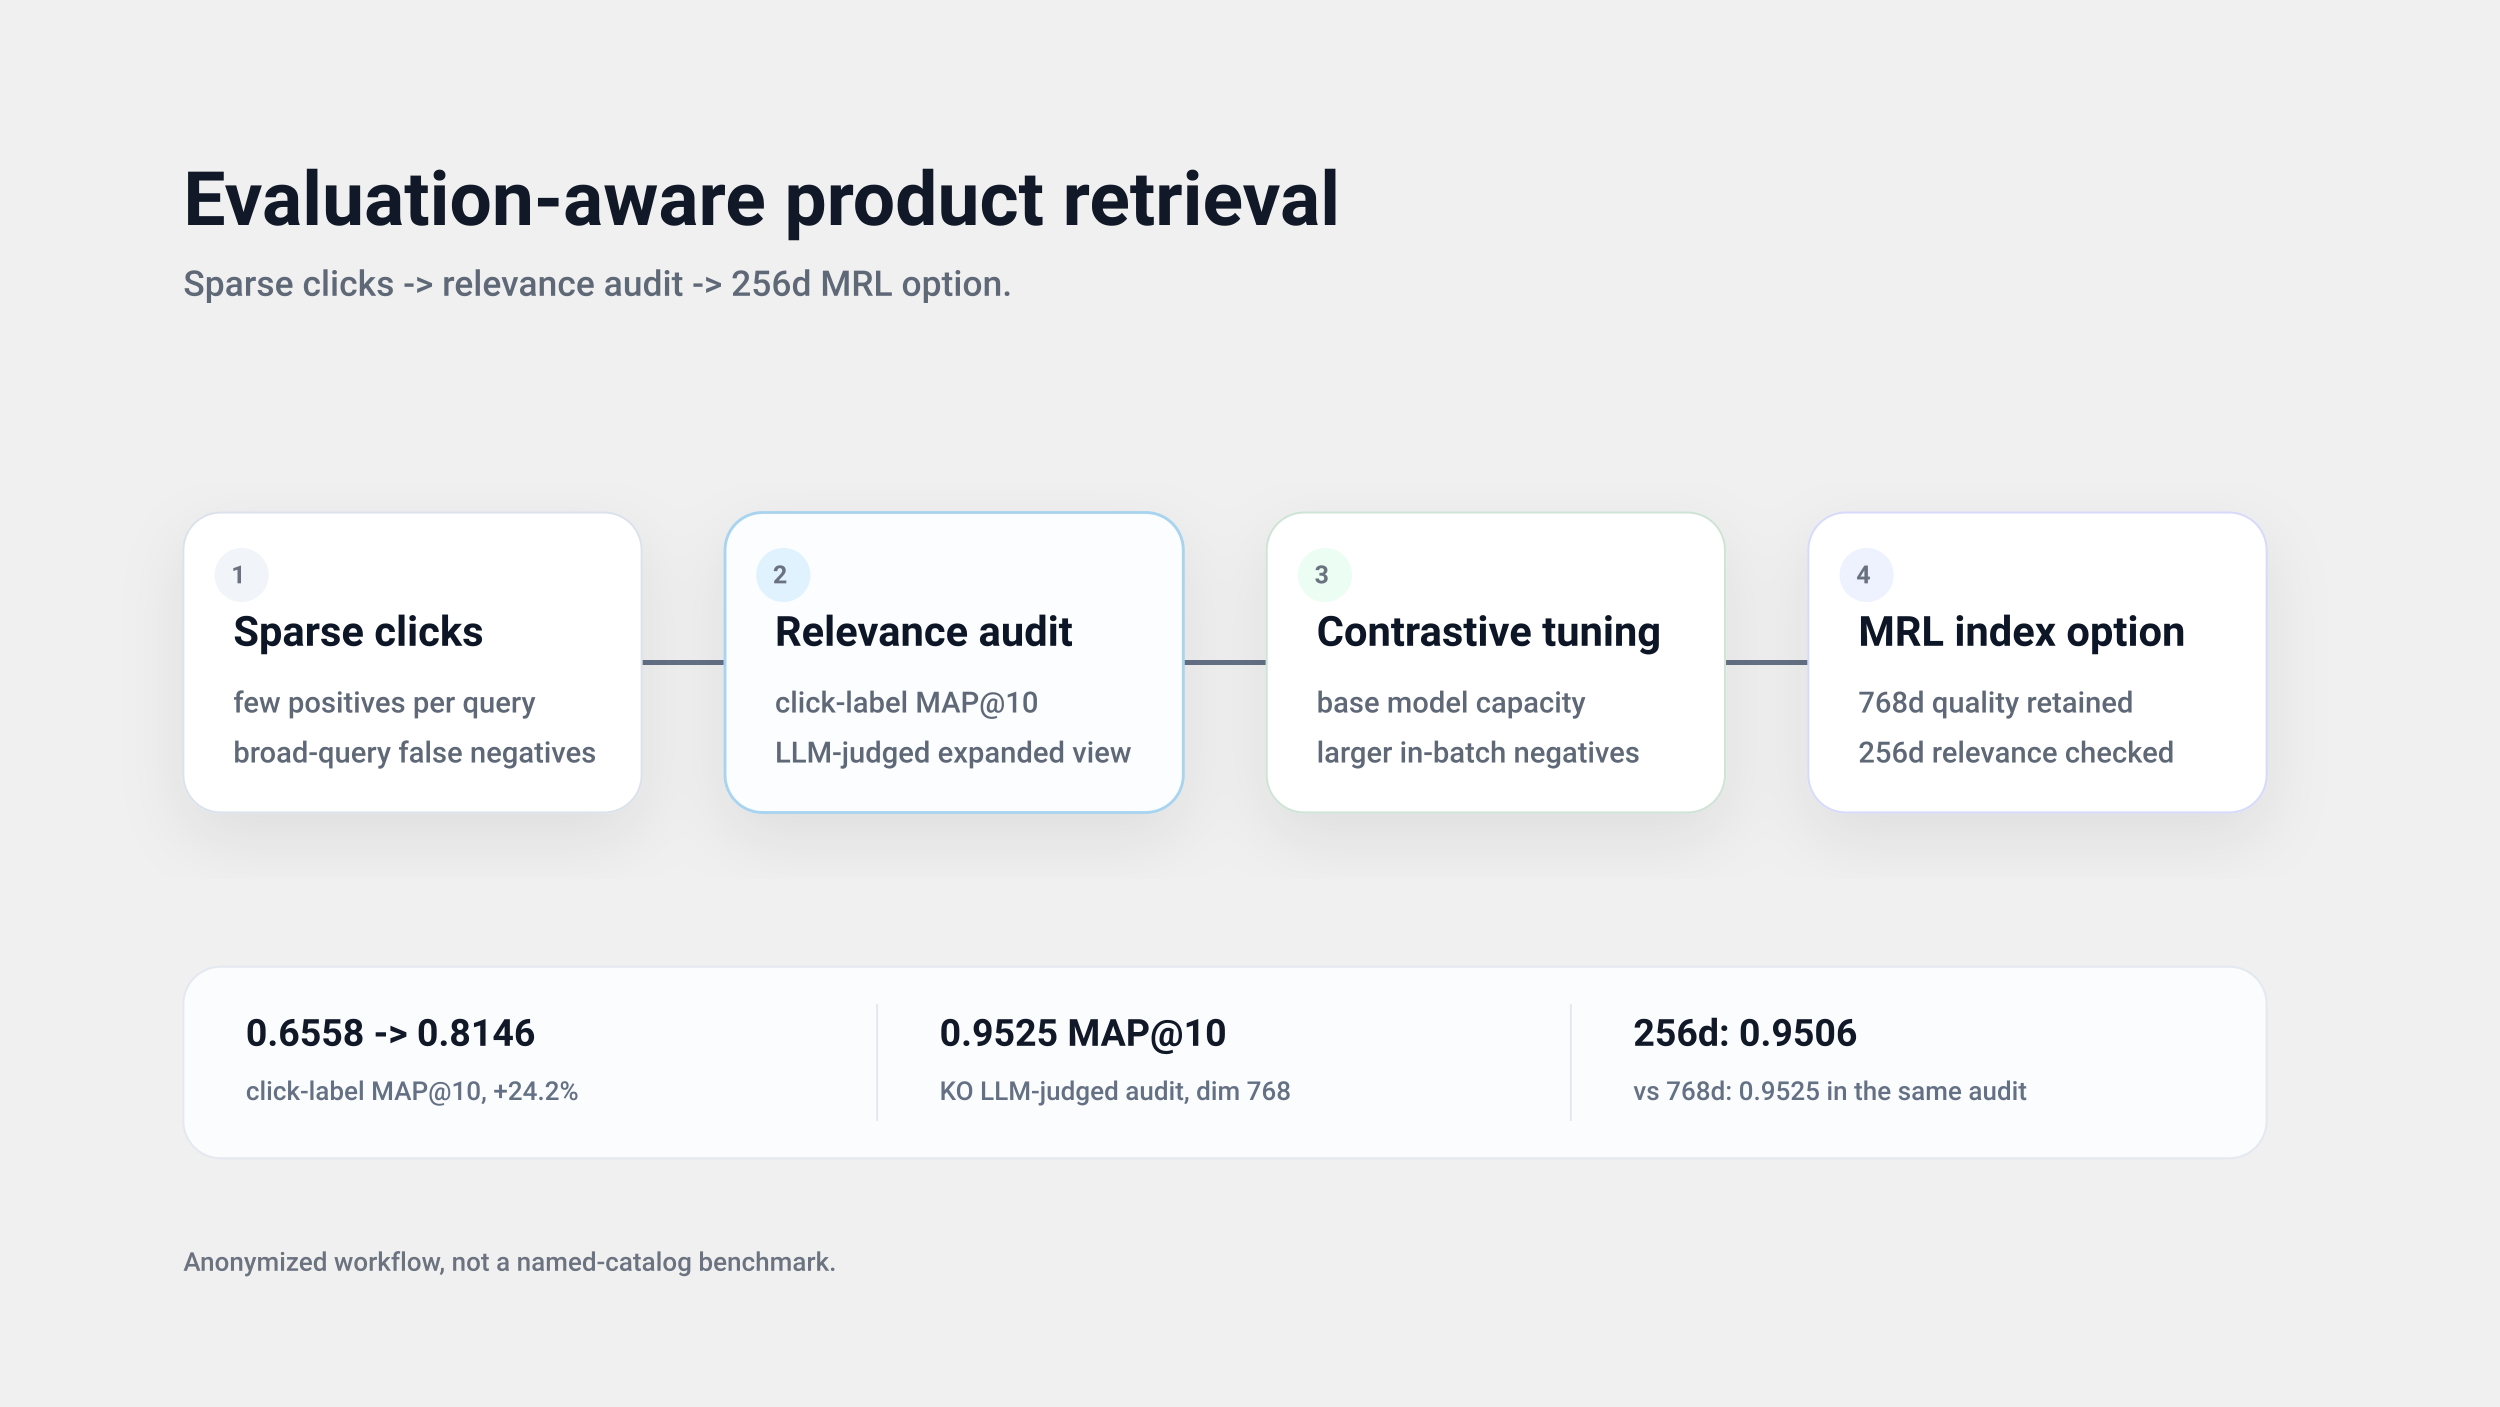
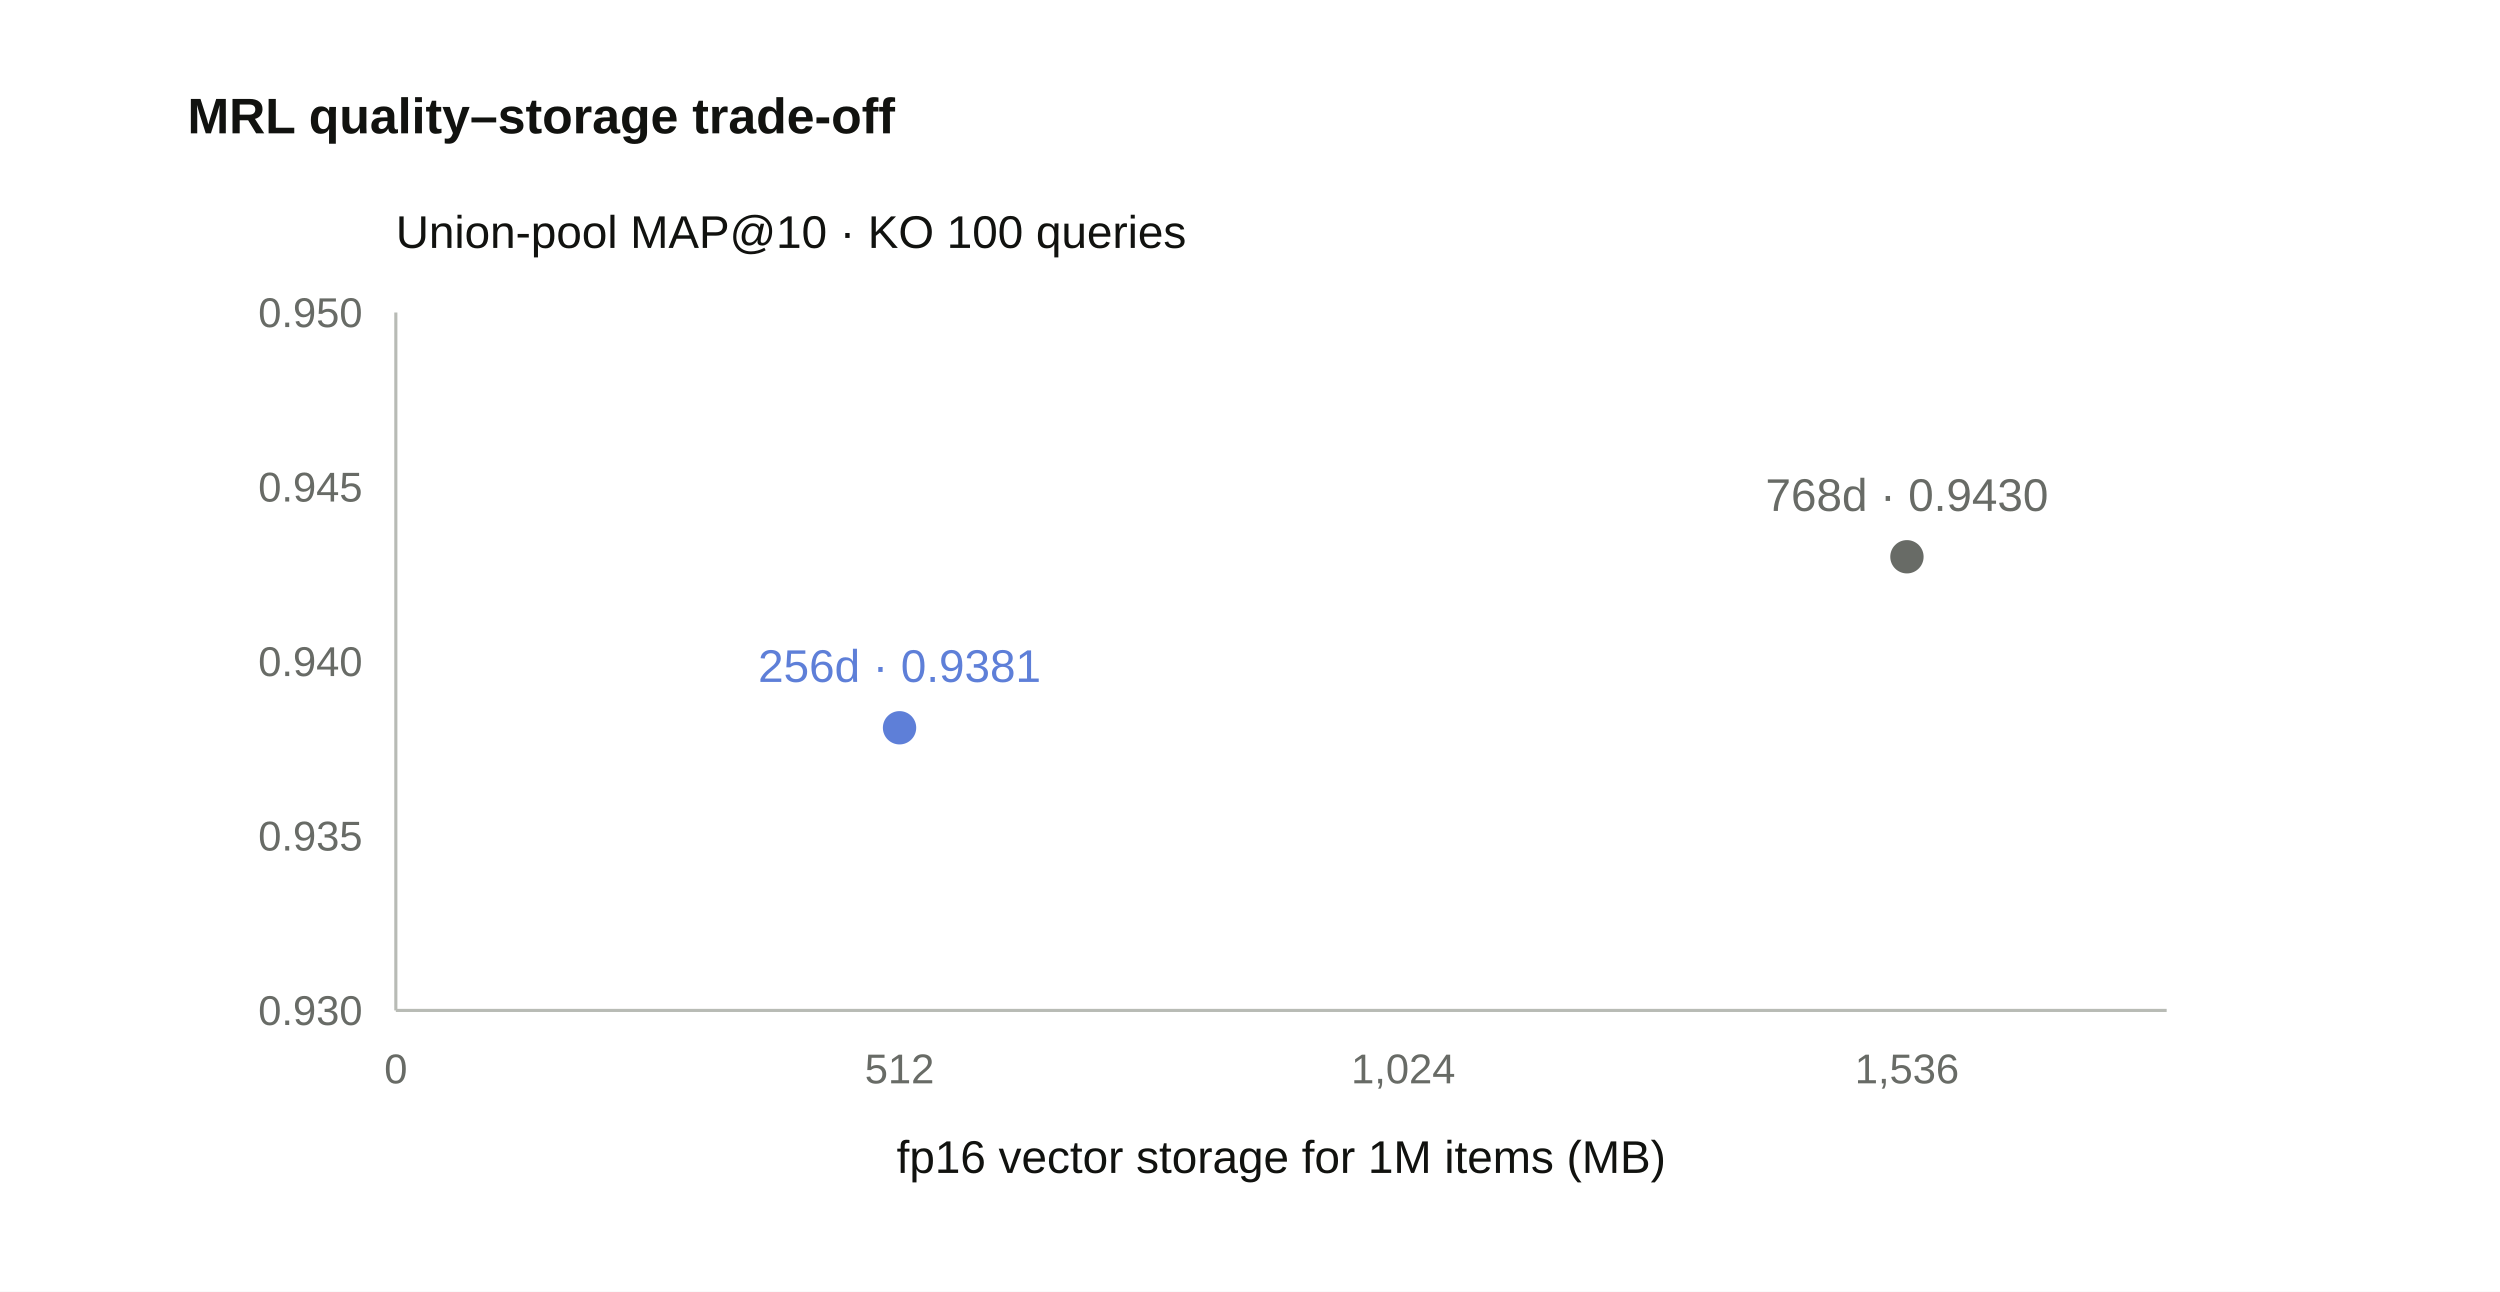
- <svg xmlns="http://www.w3.org/2000/svg" viewBox="0 0 1200 675" role="img" aria-labelledby="title desc">
-   <defs>
-     <filter id="cardShadow" x="-10%" y="-18%" width="120%" height="140%">
-       <feDropShadow dx="0" dy="12" stdDeviation="16" flood-color="#111827" flood-opacity="0.08" />
-     </filter>
-     <marker id="arrow" viewBox="0 0 10 10" refX="8.5" refY="5" markerWidth="8" markerHeight="8" orient="auto">
-       <path d="M 0 0 L 10 5 L 0 10 z" fill="#647084" />
-     </marker>
-     <style>
-       .font { font-family: "Segoe UI", Roboto, Helvetica, Arial, sans-serif; }
-       .title { fill: #111827; font-size: 36px; font-weight: 760; letter-spacing: 0; }
-       .subtitle { fill: #5f6877; font-size: 17px; font-weight: 450; }
-       .stepNo { fill: #6b7280; font-size: 12px; font-weight: 700; letter-spacing: 0.08em; }
-       .stepTitle { fill: #111827; font-size: 20px; font-weight: 740; }
-       .body { fill: #5f6877; font-size: 14px; font-weight: 450; }
-       .metric { fill: #111827; font-size: 18px; font-weight: 760; }
-       .metricLabel { fill: #647084; font-size: 12.5px; font-weight: 460; }
-       .note { fill: #6b7280; font-size: 12.5px; font-weight: 450; }
-     </style>
-   </defs>
-   <g class="font">
-     <text class="title" x="88" y="108">Evaluation-aware product retrieval</text>
-     <text class="subtitle" x="88" y="142">Sparse clicks -&gt; relevance audit -&gt; 256d MRL option.</text>
-     <g transform="translate(88 246)">
-       <line x1="220" y1="72" x2="294" y2="72" stroke="#647084" stroke-width="2.4" marker-end="url(#arrow)" />
-       <line x1="480" y1="72" x2="554" y2="72" stroke="#647084" stroke-width="2.4" marker-end="url(#arrow)" />
-       <line x1="740" y1="72" x2="814" y2="72" stroke="#647084" stroke-width="2.4" marker-end="url(#arrow)" />
-       <g filter="url(#cardShadow)">
-         <g transform="translate(0 0)">
-           <rect width="220" height="144" rx="18" fill="#ffffff" stroke="#dce2eb" />
-           <circle cx="28" cy="30" r="13" fill="#f1f5f9" />
-           <text class="stepNo" x="23" y="34">1</text>
-           <text class="stepTitle" x="24" y="64">Sparse clicks</text>
-           <text class="body" x="24" y="96">few positives per query</text>
-           <text class="body" x="24" y="120">broad-query false negatives</text>
-         </g>
-         <g transform="translate(260 0)">
-           <rect width="220" height="144" rx="18" fill="#fbfdff" stroke="#a9d4ef" stroke-width="1.4" />
-           <circle cx="28" cy="30" r="13" fill="#e0f2fe" />
-           <text class="stepNo" x="23" y="34">2</text>
-           <text class="stepTitle" x="24" y="64">Relevance audit</text>
-           <text class="body" x="24" y="96">click-label MAP@10</text>
-           <text class="body" x="24" y="120">LLM-judged expanded view</text>
-         </g>
-         <g transform="translate(520 0)">
-           <rect width="220" height="144" rx="18" fill="#ffffff" stroke="#cfe4d6" />
-           <circle cx="28" cy="30" r="13" fill="#ecfdf3" />
-           <text class="stepNo" x="23" y="34">3</text>
-           <text class="stepTitle" x="24" y="64">Contrastive tuning</text>
-           <text class="body" x="24" y="96">base model capacity</text>
-           <text class="body" x="24" y="120">larger in-batch negatives</text>
-         </g>
-         <g transform="translate(780 0)">
-           <rect width="220" height="144" rx="18" fill="#ffffff" stroke="#d7dafb" />
-           <circle cx="28" cy="30" r="13" fill="#eef2ff" />
-           <text class="stepNo" x="23" y="34">4</text>
-           <text class="stepTitle" x="24" y="64">MRL index option</text>
-           <text class="body" x="24" y="96">768d quality retained</text>
-           <text class="body" x="24" y="120">256d relevance checked</text>
-         </g>
-       </g>
-     </g>
-     <g transform="translate(88 464)">
-       <rect x="0" y="0" width="1000" height="92" rx="18" fill="#fbfcfe" stroke="#e4e8ef" />
-       <line x1="333" y1="18" x2="333" y2="74" stroke="#e4e8ef" />
-       <line x1="666" y1="18" x2="666" y2="74" stroke="#e4e8ef" />
-       <text class="metric" x="30" y="38">0.6558 -&gt; 0.8146</text>
-       <text class="metricLabel" x="30" y="64">click-label MAP@10, +24.2%</text>
-       <text class="metric" x="363" y="38">0.9525 MAP@10</text>
-       <text class="metricLabel" x="363" y="64">KO LLM-judged audit, dim 768</text>
-       <text class="metric" x="696" y="38">256d: 0.9506</text>
-       <text class="metricLabel" x="696" y="64">vs 768d: 0.9525 in the same audit</text>
-     </g>
-     <text class="note" x="88" y="610">Anonymized workflow, not a named-catalog benchmark.</text>
+ <svg xmlns="http://www.w3.org/2000/svg" width="1200" height="620" viewBox="0 0 1200 620" role="img" aria-labelledby="title desc">
+   <rect width="1200" height="620" fill="#FFFFFF" />
+   <g font-family="Arial, sans-serif" fill="#11120F" font-weight="400">
+     <text x="90.00" y="64.00" font-size="24" class="figure-title" text-anchor="start" fill="#11120F" font-weight="700">MRL quality–storage trade-off</text>
+     <text x="190.00" y="119.00" font-size="22" class="panel-title" text-anchor="start" fill="#11120F" font-weight="400">Union-pool MAP@10 · KO 100 queries</text>
+     <line x1="190" y1="485" x2="1040" y2="485" stroke="#B8BBB5" stroke-width="1.5" class="axis-x" data-axis-id="score" />
+     <line x1="190" y1="150" x2="190" y2="485" stroke="#B8BBB5" stroke-width="1.5" class="axis-y" data-axis-id="score" />
+     <text x="174.00" y="492.00" font-size="20" class="axis-tick" text-anchor="end" fill="#686B66" font-weight="400">0.930</text>
+     <text x="174.00" y="408.25" font-size="20" class="axis-tick" text-anchor="end" fill="#686B66" font-weight="400">0.935</text>
+     <text x="174.00" y="324.50" font-size="20" class="axis-tick" text-anchor="end" fill="#686B66" font-weight="400">0.940</text>
+     <text x="174.00" y="240.75" font-size="20" class="axis-tick" text-anchor="end" fill="#686B66" font-weight="400">0.945</text>
+     <text x="174.00" y="157.00" font-size="20" class="axis-tick" text-anchor="end" fill="#686B66" font-weight="400">0.950</text>
+     <text x="190.00" y="520.00" font-size="20" class="axis-tick" text-anchor="middle" fill="#686B66" font-weight="400">0</text>
+     <text x="431.78" y="520.00" font-size="20" class="axis-tick" text-anchor="middle" fill="#686B66" font-weight="400">512</text>
+     <text x="673.56" y="520.00" font-size="20" class="axis-tick" text-anchor="middle" fill="#686B66" font-weight="400">1,024</text>
+     <text x="915.33" y="520.00" font-size="20" class="axis-tick" text-anchor="middle" fill="#686B66" font-weight="400">1,536</text>
+     <text x="615.00" y="563.00" font-size="22" class="series-label" text-anchor="middle" fill="#11120F" font-weight="400">fp16 vector storage for 1M items (MB)</text>
+     <circle cx="915.33" cy="267.25" r="8" fill="#686B66" class="data-mark" />
+     <text x="915.33" y="245.25" font-size="22" class="value-label" text-anchor="middle" fill="#686B66" font-weight="400">768d · 0.9430</text>
+     <circle cx="431.78" cy="349.33" r="8" fill="#5E7FD8" class="data-mark" />
+     <text x="431.78" y="327.33" font-size="22" class="value-label" text-anchor="middle" fill="#5E7FD8" font-weight="400">256d · 0.9381</text>
  </g>
</svg>
